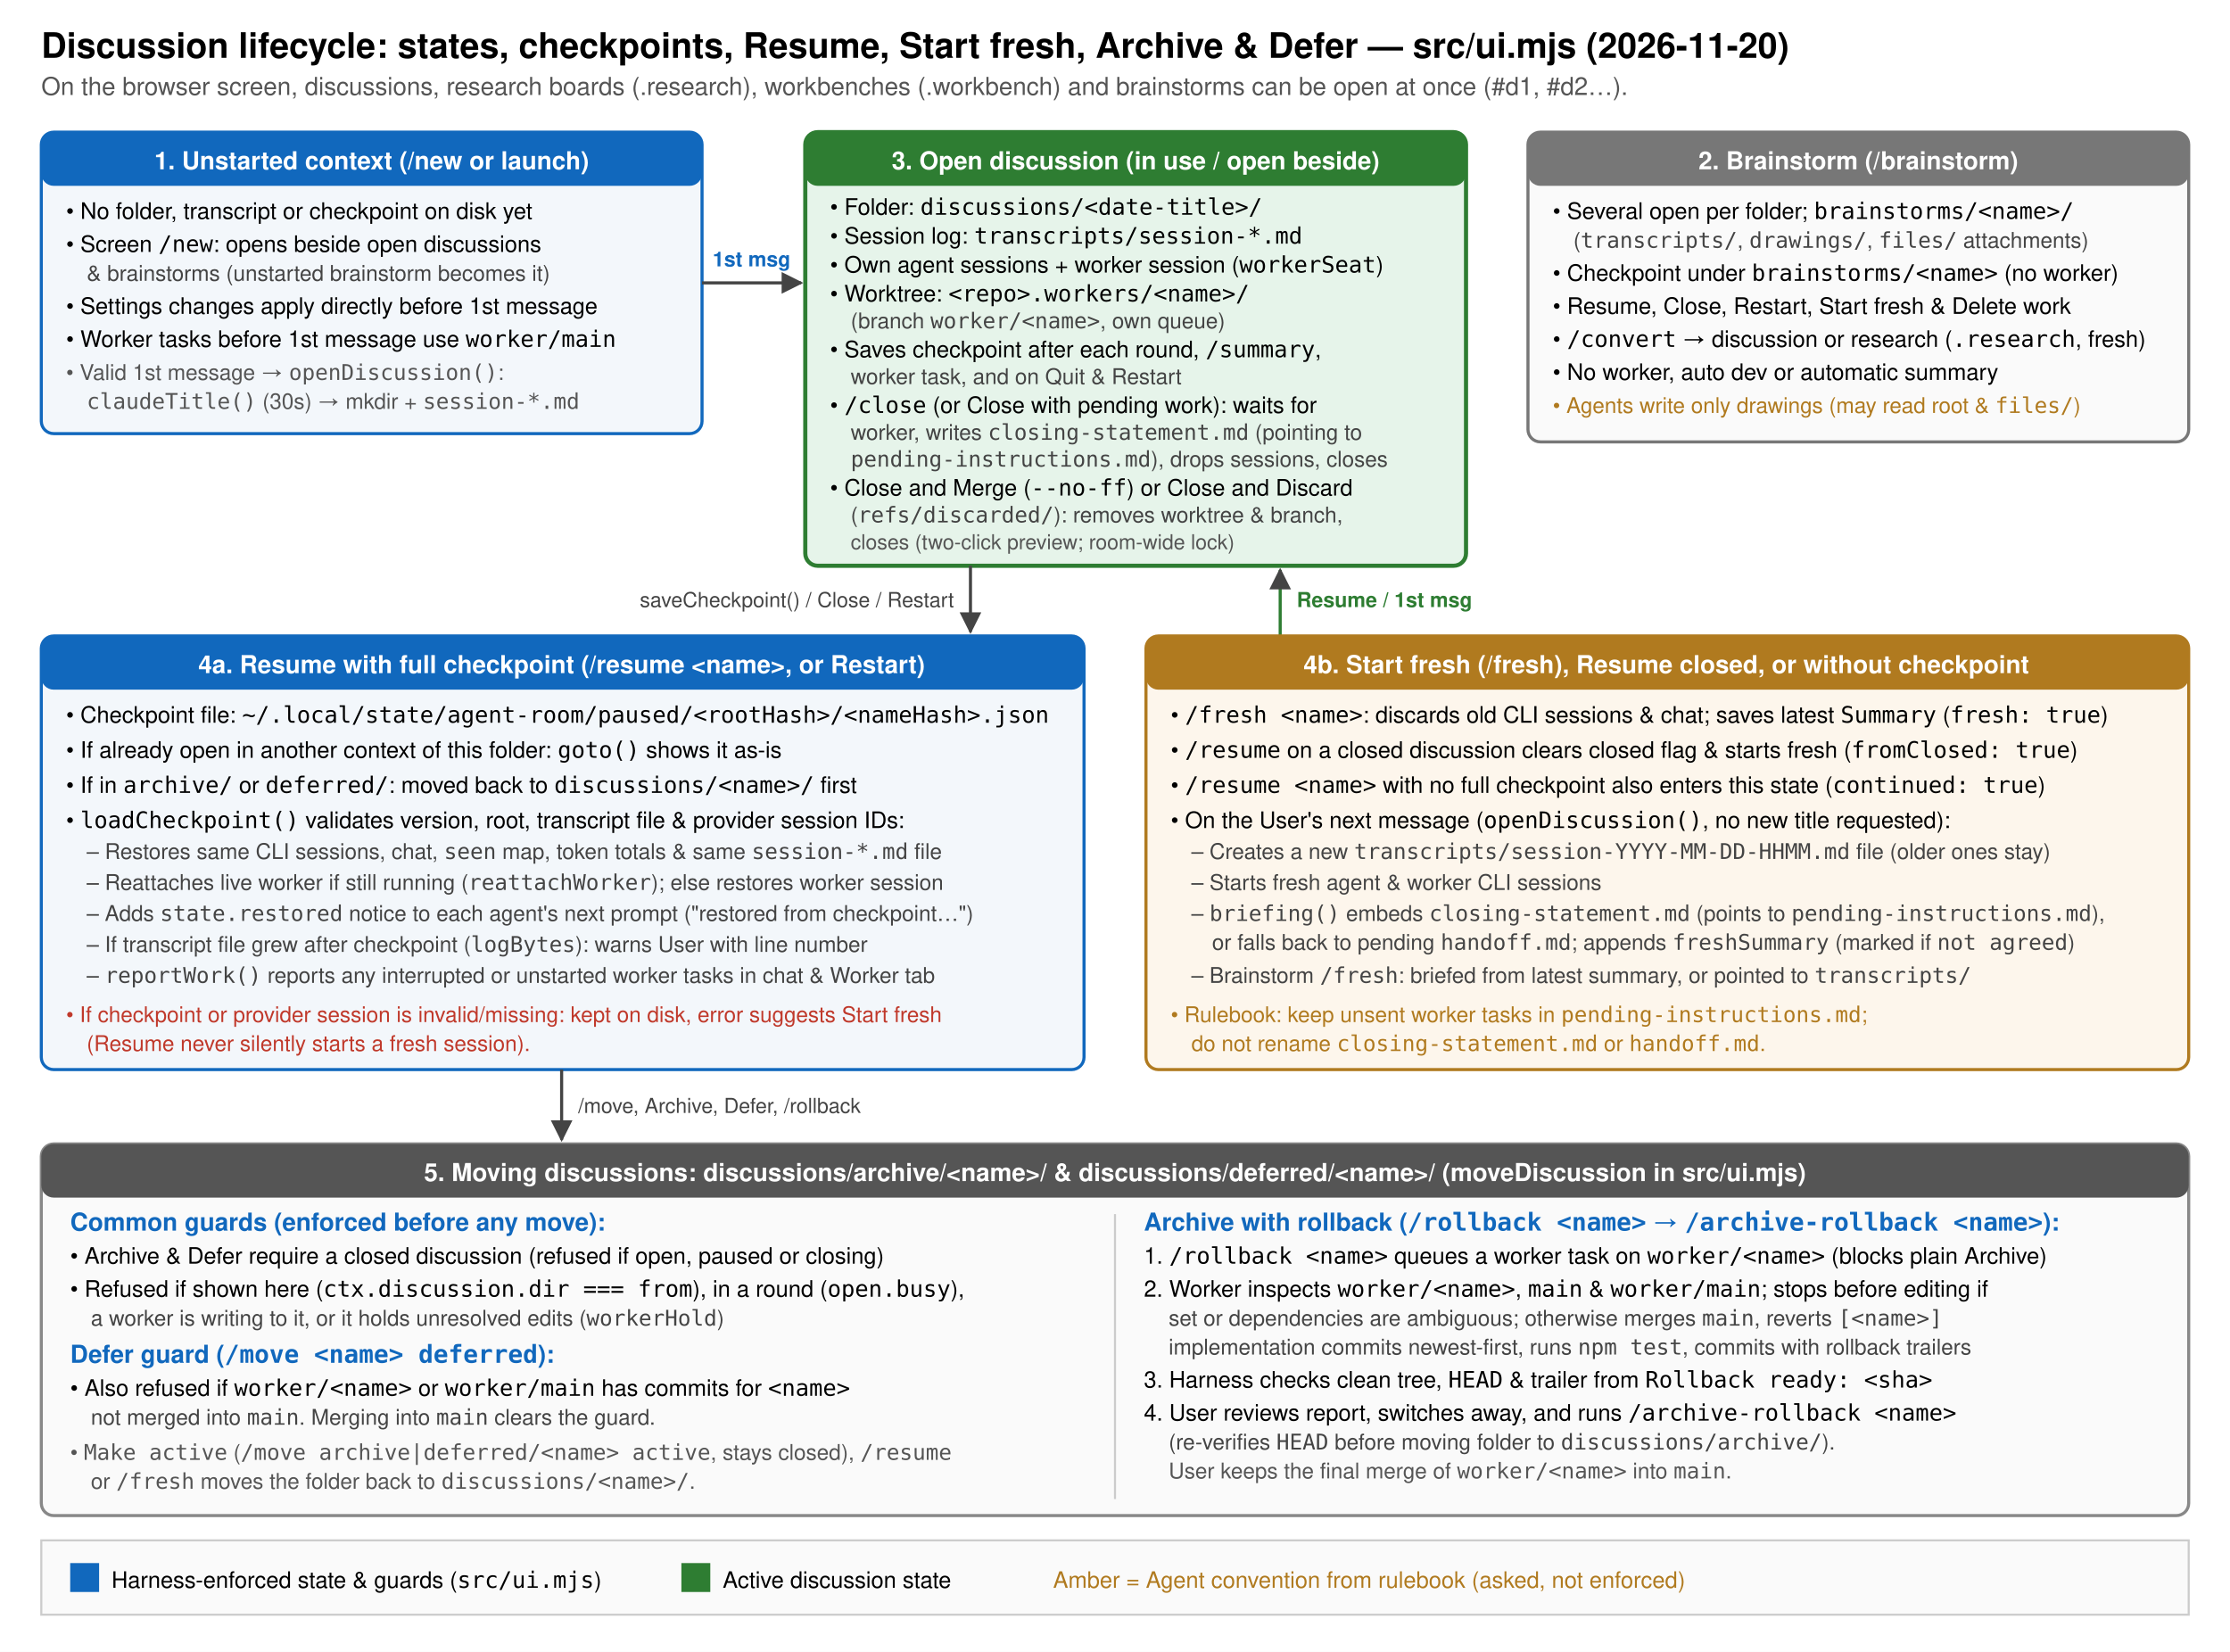
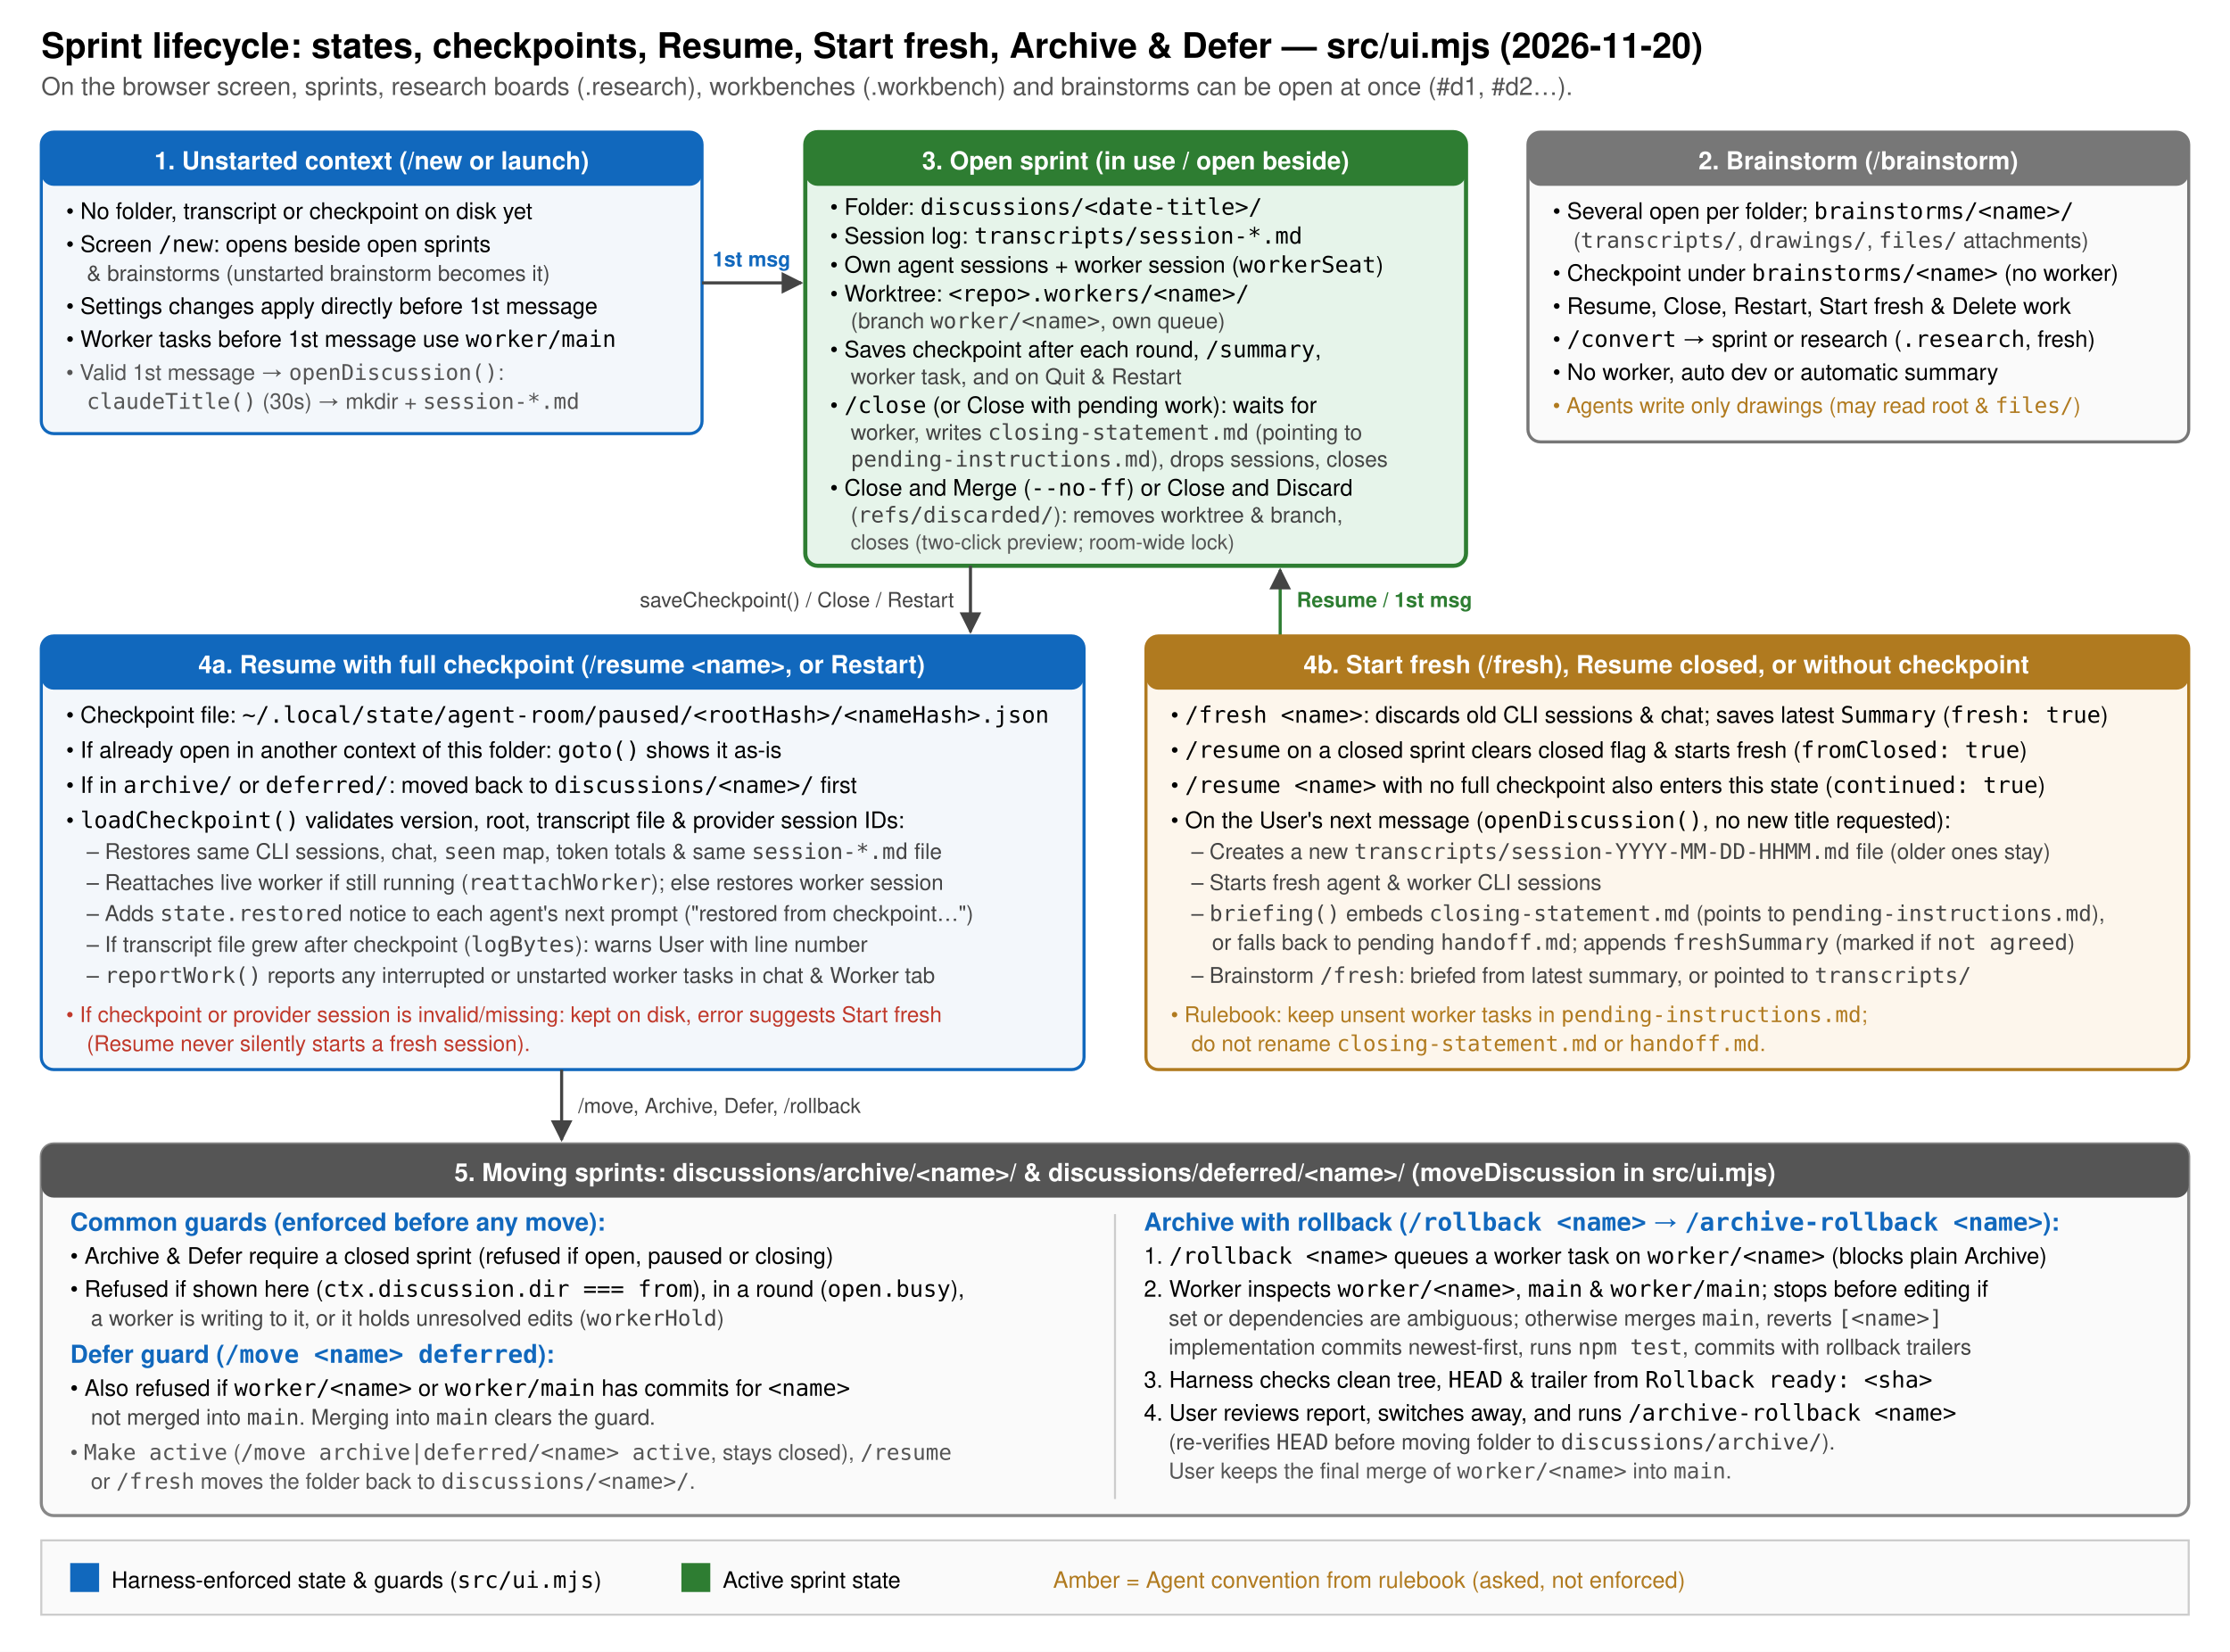
<svg xmlns="http://www.w3.org/2000/svg" viewBox="0 0 1080 800" font-family="Helvetica, Arial, sans-serif" font-size="12">
  <defs>
    <marker id="a" viewBox="0 0 10 10" refX="9" refY="5" markerWidth="7" markerHeight="7" orient="auto">
      <path d="M0,0 L10,5 L0,10 z" fill="#444" />
    </marker>
  </defs>
  <rect width="1080" height="800" fill="#fff" />
-   <text x="20" y="28" font-size="17" font-weight="bold">Discussion lifecycle: states, checkpoints, Resume, Start fresh, Archive &amp; Defer — src/ui.mjs (2026-11-20)</text>
-   <text x="20" y="46" font-size="12" fill="#555">On the browser screen, discussions, research boards (.research), workbenches (.workbench) and brainstorms can be open at once (#d1, #d2…).</text>
+   <text x="20" y="28" font-size="17" font-weight="bold">Sprint lifecycle: states, checkpoints, Resume, Start fresh, Archive &amp; Defer — src/ui.mjs (2026-11-20)</text>
+   <text x="20" y="46" font-size="12" fill="#555">On the browser screen, sprints, research boards (.research), workbenches (.workbench) and brainstorms can be open at once (#d1, #d2…).</text>
  <rect x="20" y="64" width="320" height="146" rx="6" fill="#f3f7fb" stroke="#1168bd" stroke-width="1.5" />
  <rect x="20" y="64" width="320" height="26" rx="6" fill="#1168bd" />
  <text x="180" y="82" fill="#fff" text-anchor="middle" font-weight="bold">1. Unstarted context (/new or launch)</text>
  <text x="32" y="106" font-size="11">• No folder, transcript or checkpoint on disk yet</text>
-   <text x="32" y="122" font-size="11">• Screen <tspan font-family="monospace">/new</tspan>: opens beside open discussions</text>
+   <text x="32" y="122" font-size="11">• Screen <tspan font-family="monospace">/new</tspan>: opens beside open sprints</text>
  <text x="42" y="136" font-size="10.5" fill="#444">&amp; brainstorms (unstarted brainstorm becomes it)</text>
  <text x="32" y="152" font-size="11">• Settings changes apply directly before 1st message</text>
  <text x="32" y="168" font-size="11">• Worker tasks before 1st message use <tspan font-family="monospace">worker/main</tspan>
  </text>
  <text x="32" y="184" font-size="10.5" fill="#555">• Valid 1st message → <tspan font-family="monospace">openDiscussion()</tspan>:</text>
  <text x="42" y="198" font-size="10.5" fill="#555">
    <tspan font-family="monospace">claudeTitle()</tspan> (30s) → mkdir + <tspan font-family="monospace">session-*.md</tspan>
  </text>
  <line x1="340" y1="137" x2="388" y2="137" stroke="#444" stroke-width="1.5" marker-end="url(#a)" />
  <text x="364" y="129" font-size="10" text-anchor="middle" fill="#1168bd" font-weight="bold">1st msg</text>
  <rect x="740" y="64" width="320" height="150" rx="6" fill="#fafafa" stroke="#777" stroke-width="1.5" />
  <rect x="740" y="64" width="320" height="26" rx="6" fill="#777" />
  <text x="900" y="82" fill="#fff" text-anchor="middle" font-weight="bold">2. Brainstorm (/brainstorm)</text>
  <text x="752" y="106" font-size="11">• Several open per folder; <tspan font-family="monospace">brainstorms/&lt;name&gt;/</tspan>
  </text>
  <text x="762" y="120" font-size="10.5" fill="#444">(<tspan font-family="monospace">transcripts/</tspan>, <tspan font-family="monospace">drawings/</tspan>, <tspan font-family="monospace">files/</tspan> attachments)</text>
  <text x="752" y="136" font-size="11">• Checkpoint under <tspan font-family="monospace">brainstorms/&lt;name&gt;</tspan> (no worker)</text>
  <text x="752" y="152" font-size="11">• Resume, Close, Restart, Start fresh &amp; Delete work</text>
-   <text x="752" y="168" font-size="11">• <tspan font-family="monospace">/convert</tspan> → discussion or research (<tspan font-family="monospace">.research</tspan>, fresh)</text>
+   <text x="752" y="168" font-size="11">• <tspan font-family="monospace">/convert</tspan> → sprint or research (<tspan font-family="monospace">.research</tspan>, fresh)</text>
  <text x="752" y="184" font-size="11">• No worker, auto dev or automatic summary</text>
  <text x="752" y="200" font-size="10.5" fill="#b07a1f">• Agents write only drawings (may read root &amp; <tspan font-family="monospace">files/</tspan>)</text>
  <rect x="390" y="64" width="320" height="210" rx="6" fill="#e6f4ea" stroke="#2e7d32" stroke-width="2" />
  <rect x="390" y="64" width="320" height="26" rx="6" fill="#2e7d32" />
-   <text x="550" y="82" fill="#fff" text-anchor="middle" font-weight="bold">3. Open discussion (in use / open beside)</text>
+   <text x="550" y="82" fill="#fff" text-anchor="middle" font-weight="bold">3. Open sprint (in use / open beside)</text>
  <text x="402" y="104" font-size="11">• Folder: <tspan font-family="monospace">discussions/&lt;date-title&gt;/</tspan>
  </text>
  <text x="402" y="118" font-size="11">• Session log: <tspan font-family="monospace">transcripts/session-*.md</tspan>
  </text>
  <text x="402" y="132" font-size="11">• Own agent sessions + worker session (<tspan font-family="monospace">workerSeat</tspan>)</text>
  <text x="402" y="146" font-size="11">• Worktree: <tspan font-family="monospace">&lt;repo&gt;.workers/&lt;name&gt;/</tspan>
  </text>
  <text x="412" y="159" font-size="10.5" fill="#444">(branch <tspan font-family="monospace">worker/&lt;name&gt;</tspan>, own queue)</text>
  <text x="402" y="173" font-size="11">• Saves checkpoint after each round, <tspan font-family="monospace">/summary</tspan>,</text>
  <text x="412" y="186" font-size="10.5" fill="#444">worker task, and on Quit &amp; Restart</text>
  <text x="402" y="200" font-size="11">• <tspan font-family="monospace">/close</tspan> (or Close with pending work): waits for</text>
  <text x="412" y="213" font-size="10.5" fill="#444">worker, writes <tspan font-family="monospace">closing-statement.md</tspan> (pointing to</text>
  <text x="412" y="226" font-size="10.5" fill="#444">
    <tspan font-family="monospace">pending-instructions.md</tspan>), drops sessions, closes</text>
  <text x="402" y="240" font-size="11">• Close and Merge (<tspan font-family="monospace">--no-ff</tspan>) or Close and Discard</text>
  <text x="412" y="253" font-size="10.5" fill="#444">(<tspan font-family="monospace">refs/discarded/</tspan>): removes worktree &amp; branch,</text>
  <text x="412" y="266" font-size="10" fill="#555">closes (two-click preview; room-wide lock)</text>
  <line x1="470" y1="274" x2="470" y2="306" stroke="#444" stroke-width="1.5" marker-end="url(#a)" />
  <text x="462" y="294" font-size="10" text-anchor="end" fill="#444">saveCheckpoint() / Close / Restart</text>
  <line x1="620" y1="308" x2="620" y2="276" stroke="#2e7d32" stroke-width="1.5" marker-end="url(#a)" />
  <text x="628" y="294" font-size="10" fill="#2e7d32" font-weight="bold">Resume / 1st msg</text>
  <rect x="20" y="308" width="505" height="210" rx="6" fill="#f3f7fb" stroke="#1168bd" stroke-width="1.5" />
  <rect x="20" y="308" width="505" height="26" rx="6" fill="#1168bd" />
  <text x="272" y="326" fill="#fff" text-anchor="middle" font-weight="bold">4a. Resume with full checkpoint (/resume &lt;name&gt;, or Restart)</text>
  <text x="32" y="350" font-size="11">• Checkpoint file: <tspan font-family="monospace">~/.local/state/agent-room/paused/&lt;rootHash&gt;/&lt;nameHash&gt;.json</tspan>
  </text>
  <text x="32" y="367" font-size="11">• If already open in another context of this folder: <tspan font-family="monospace">goto()</tspan> shows it as-is</text>
  <text x="32" y="384" font-size="11">• If in <tspan font-family="monospace">archive/</tspan> or <tspan font-family="monospace">deferred/</tspan>: moved back to <tspan font-family="monospace">discussions/&lt;name&gt;/</tspan> first</text>
  <text x="32" y="401" font-size="11">• <tspan font-family="monospace">loadCheckpoint()</tspan> validates version, root, transcript file &amp; provider session IDs:</text>
  <text x="42" y="416" font-size="10.5" fill="#444">– Restores same CLI sessions, chat, <tspan font-family="monospace">seen</tspan> map, token totals &amp; same <tspan font-family="monospace">session-*.md</tspan> file</text>
  <text x="42" y="431" font-size="10.5" fill="#444">– Reattaches live worker if still running (<tspan font-family="monospace">reattachWorker</tspan>); else restores worker session</text>
  <text x="42" y="446" font-size="10.5" fill="#444">– Adds <tspan font-family="monospace">state.restored</tspan> notice to each agent's next prompt ("restored from checkpoint…")</text>
  <text x="42" y="461" font-size="10.5" fill="#444">– If transcript file grew after checkpoint (<tspan font-family="monospace">logBytes</tspan>): warns User with line number</text>
  <text x="42" y="476" font-size="10.5" fill="#444">– <tspan font-family="monospace">reportWork()</tspan> reports any interrupted or unstarted worker tasks in chat &amp; Worker tab</text>
  <text x="32" y="495" font-size="10.5" fill="#c0392b">• If checkpoint or provider session is invalid/missing: kept on disk, error suggests Start fresh</text>
  <text x="42" y="509" font-size="10.5" fill="#c0392b">(Resume never silently starts a fresh session).</text>
  <rect x="555" y="308" width="505" height="210" rx="6" fill="#fdf6ec" stroke="#b07a1f" stroke-width="1.5" />
  <rect x="555" y="308" width="505" height="26" rx="6" fill="#b07a1f" />
  <text x="807" y="326" fill="#fff" text-anchor="middle" font-weight="bold">4b. Start fresh (/fresh), Resume closed, or without checkpoint</text>
  <text x="567" y="350" font-size="11">• <tspan font-family="monospace">/fresh &lt;name&gt;</tspan>: discards old CLI sessions &amp; chat; saves latest <tspan font-family="monospace">Summary</tspan> (<tspan font-family="monospace">fresh: true</tspan>)</text>
-   <text x="567" y="367" font-size="11">• <tspan font-family="monospace">/resume</tspan> on a closed discussion clears closed flag &amp; starts fresh (<tspan font-family="monospace">fromClosed: true</tspan>)</text>
+   <text x="567" y="367" font-size="11">• <tspan font-family="monospace">/resume</tspan> on a closed sprint clears closed flag &amp; starts fresh (<tspan font-family="monospace">fromClosed: true</tspan>)</text>
  <text x="567" y="384" font-size="11">• <tspan font-family="monospace">/resume &lt;name&gt;</tspan> with no full checkpoint also enters this state (<tspan font-family="monospace">continued: true</tspan>)</text>
  <text x="567" y="401" font-size="11">• On the User's next message (<tspan font-family="monospace">openDiscussion()</tspan>, no new title requested):</text>
  <text x="577" y="416" font-size="10.5" fill="#444">– Creates a new <tspan font-family="monospace">transcripts/session-YYYY-MM-DD-HHMM.md</tspan> file (older ones stay)</text>
  <text x="577" y="431" font-size="10.5" fill="#444">– Starts fresh agent &amp; worker CLI sessions</text>
  <text x="577" y="446" font-size="10.5" fill="#444">– <tspan font-family="monospace">briefing()</tspan> embeds <tspan font-family="monospace">closing-statement.md</tspan> (points to <tspan font-family="monospace">pending-instructions.md</tspan>),</text>
  <text x="587" y="460" font-size="10.5" fill="#444">or falls back to pending <tspan font-family="monospace">handoff.md</tspan>; appends <tspan font-family="monospace">freshSummary</tspan> (marked if <tspan font-family="monospace">not agreed</tspan>)</text>
  <text x="577" y="476" font-size="10.5" fill="#444">– Brainstorm <tspan font-family="monospace">/fresh</tspan>: briefed from latest summary, or pointed to <tspan font-family="monospace">transcripts/</tspan>
  </text>
  <text x="567" y="495" font-size="10.5" fill="#b07a1f">• Rulebook: keep unsent worker tasks in <tspan font-family="monospace">pending-instructions.md</tspan>;</text>
  <text x="577" y="509" font-size="10.5" fill="#b07a1f">do not rename <tspan font-family="monospace">closing-statement.md</tspan> or <tspan font-family="monospace">handoff.md</tspan>.</text>
  <line x1="272" y1="518" x2="272" y2="552" stroke="#444" stroke-width="1.5" marker-end="url(#a)" />
  <text x="280" y="539" font-size="10" fill="#444">/move, Archive, Defer, /rollback</text>
  <rect x="20" y="554" width="1040" height="180" rx="6" fill="#fafafa" stroke="#888" stroke-width="1.5" />
  <rect x="20" y="554" width="1040" height="26" rx="6" fill="#555" />
-   <text x="540" y="572" fill="#fff" text-anchor="middle" font-weight="bold">5. Moving discussions: discussions/archive/&lt;name&gt;/ &amp; discussions/deferred/&lt;name&gt;/ (moveDiscussion in src/ui.mjs)</text>
+   <text x="540" y="572" fill="#fff" text-anchor="middle" font-weight="bold">5. Moving sprints: discussions/archive/&lt;name&gt;/ &amp; discussions/deferred/&lt;name&gt;/ (moveDiscussion in src/ui.mjs)</text>
  <text x="34" y="596" font-weight="bold" fill="#1168bd">Common guards (enforced before any move):</text>
-   <text x="34" y="612" font-size="11">• Archive &amp; Defer require a closed discussion (refused if open, paused or closing)</text>
+   <text x="34" y="612" font-size="11">• Archive &amp; Defer require a closed sprint (refused if open, paused or closing)</text>
  <text x="34" y="628" font-size="11">• Refused if shown here (<tspan font-family="monospace">ctx.discussion.dir === from</tspan>), in a round (<tspan font-family="monospace">open.busy</tspan>),</text>
  <text x="44" y="642" font-size="10.5" fill="#444">a worker is writing to it, or it holds unresolved edits (<tspan font-family="monospace">workerHold</tspan>)</text>
  <text x="34" y="660" font-weight="bold" fill="#1168bd">Defer guard (<tspan font-family="monospace">/move &lt;name&gt; deferred</tspan>):</text>
  <text x="34" y="676" font-size="11">• Also refused if <tspan font-family="monospace">worker/&lt;name&gt;</tspan> or <tspan font-family="monospace">worker/main</tspan> has commits for <tspan font-family="monospace">&lt;name&gt;</tspan>
  </text>
  <text x="44" y="690" font-size="10.5" fill="#444">not merged into <tspan font-family="monospace">main</tspan>. Merging into <tspan font-family="monospace">main</tspan> clears the guard.</text>
  <text x="34" y="707" font-size="10.5" fill="#555">• <tspan font-family="monospace">Make active</tspan> (<tspan font-family="monospace">/move archive|deferred/&lt;name&gt; active</tspan>, stays closed), <tspan font-family="monospace">/resume</tspan>
  </text>
  <text x="44" y="721" font-size="10.5" fill="#555">or <tspan font-family="monospace">/fresh</tspan> moves the folder back to <tspan font-family="monospace">discussions/&lt;name&gt;/</tspan>.</text>
  <line x1="540" y1="588" x2="540" y2="726" stroke="#ccc" />
  <text x="554" y="596" font-weight="bold" fill="#1168bd">Archive with rollback (<tspan font-family="monospace">/rollback &lt;name&gt;</tspan> → <tspan font-family="monospace">/archive-rollback &lt;name&gt;</tspan>):</text>
  <text x="554" y="612" font-size="11">1. <tspan font-family="monospace">/rollback &lt;name&gt;</tspan> queues a worker task on <tspan font-family="monospace">worker/&lt;name&gt;</tspan> (blocks plain Archive)</text>
  <text x="554" y="628" font-size="11">2. Worker inspects <tspan font-family="monospace">worker/&lt;name&gt;</tspan>, <tspan font-family="monospace">main</tspan> &amp; <tspan font-family="monospace">worker/main</tspan>; stops before editing if</text>
  <text x="566" y="642" font-size="10.5" fill="#444">set or dependencies are ambiguous; otherwise merges <tspan font-family="monospace">main</tspan>, reverts <tspan font-family="monospace">[&lt;name&gt;]</tspan>
  </text>
  <text x="566" y="656" font-size="10.5" fill="#444">implementation commits newest-first, runs <tspan font-family="monospace">npm test</tspan>, commits with rollback trailers</text>
  <text x="554" y="672" font-size="11">3. Harness checks clean tree, <tspan font-family="monospace">HEAD</tspan> &amp; trailer from <tspan font-family="monospace">Rollback ready: &lt;sha&gt;</tspan>
  </text>
  <text x="554" y="688" font-size="11">4. User reviews report, switches away, and runs <tspan font-family="monospace">/archive-rollback &lt;name&gt;</tspan>
  </text>
  <text x="566" y="702" font-size="10.5" fill="#444">(re-verifies <tspan font-family="monospace">HEAD</tspan> before moving folder to <tspan font-family="monospace">discussions/archive/</tspan>).</text>
  <text x="566" y="716" font-size="10.5" fill="#555">User keeps the final merge of <tspan font-family="monospace">worker/&lt;name&gt;</tspan> into <tspan font-family="monospace">main</tspan>.</text>
  <rect x="20" y="746" width="1040" height="36" fill="#fafafa" stroke="#ccc" />
  <rect x="34" y="757" width="14" height="14" fill="#1168bd" />
  <text x="54" y="769" font-size="11">Harness-enforced state &amp; guards (<tspan font-family="monospace">src/ui.mjs</tspan>)</text>
  <rect x="330" y="757" width="14" height="14" fill="#2e7d32" />
-   <text x="350" y="769" font-size="11">Active discussion state</text>
+   <text x="350" y="769" font-size="11">Active sprint state</text>
  <text x="510" y="769" font-size="11" fill="#b07a1f">Amber = Agent convention from rulebook (asked, not enforced)</text>
</svg>
